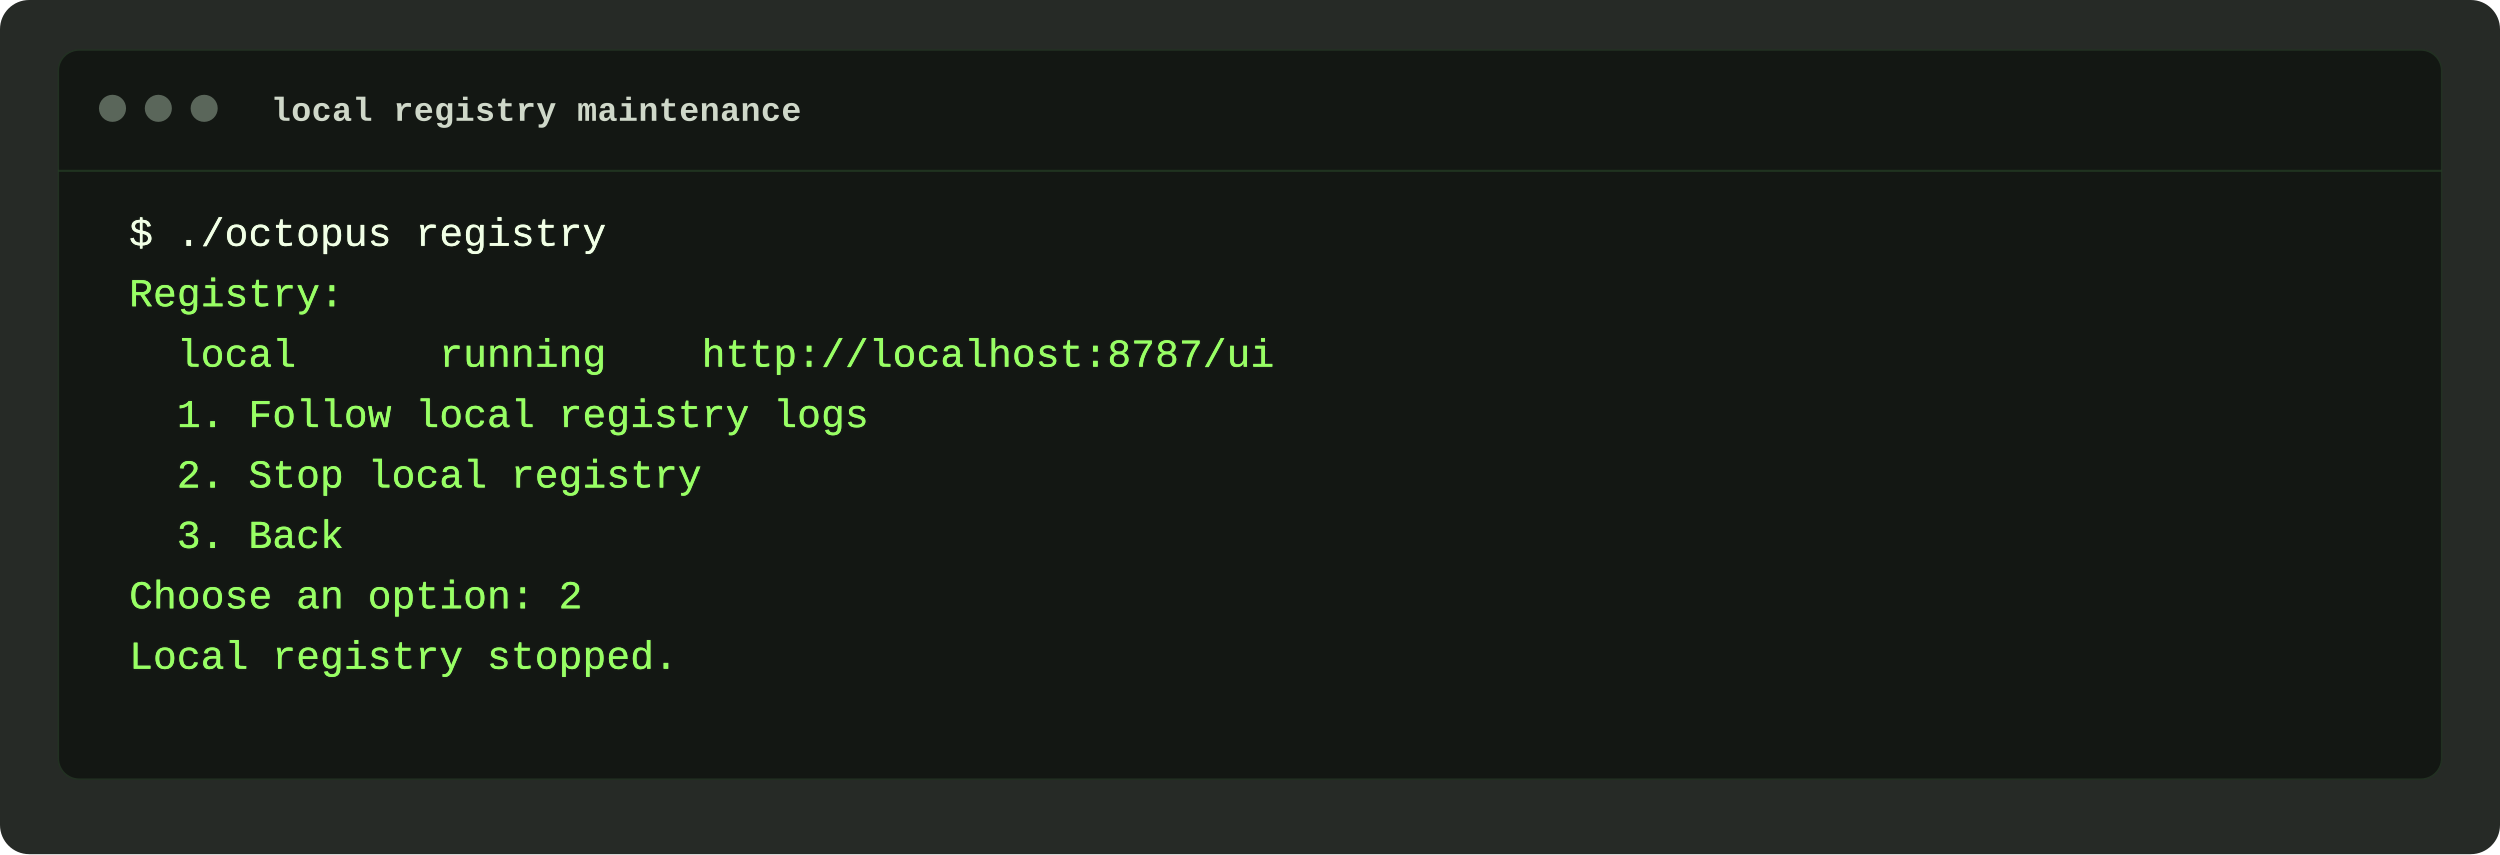
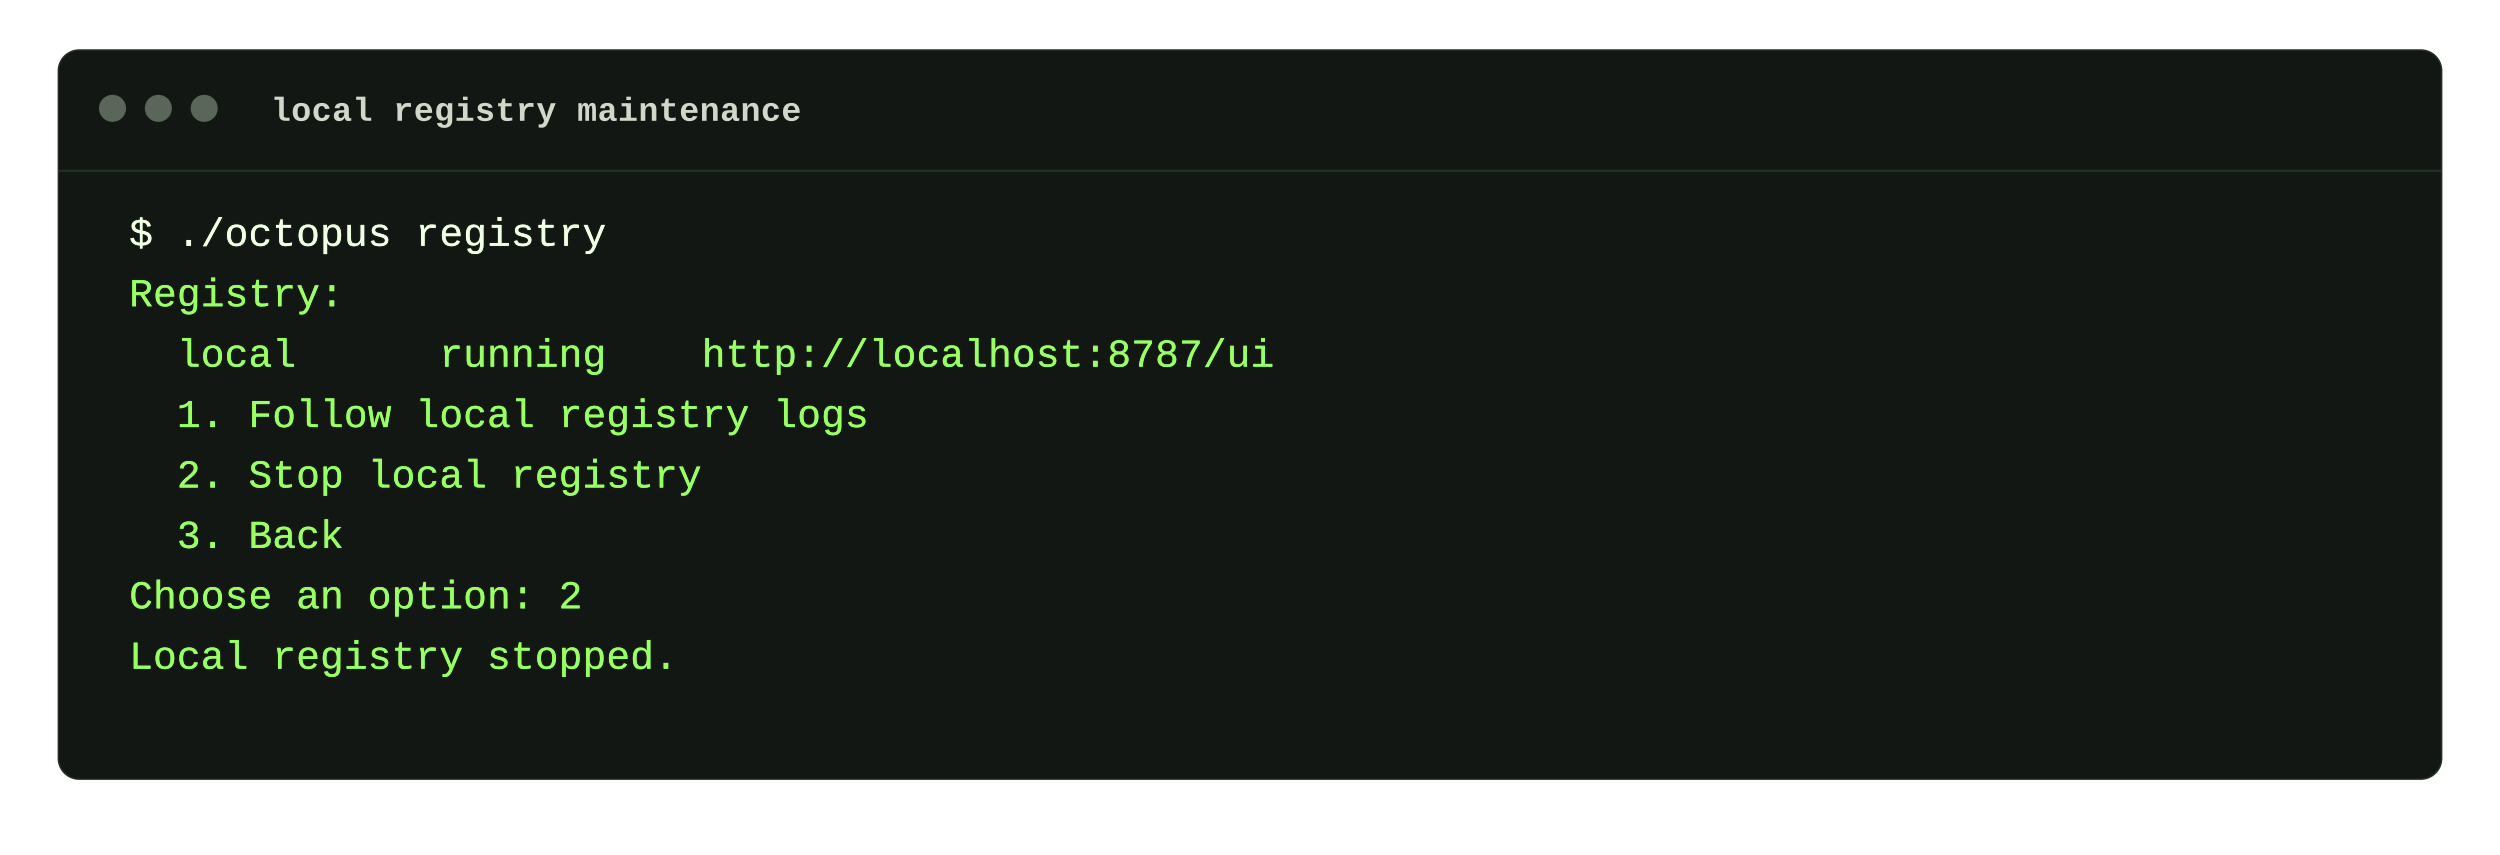
<svg xmlns="http://www.w3.org/2000/svg" width="1200" height="410" viewBox="0 0 1200 410" role="img" aria-labelledby="title desc">
  <style>
-     .bg { fill: #262a26; }
    .panel { fill: #131713; stroke: #223122; stroke-width: 0.7; }
    .rule { stroke: #274227; stroke-width: 1; opacity: 0.65; }
    .dot { fill: #5a665a; }
    .label { fill: #cfd8c9; font: 600 16px "IBM Plex Mono", "SFMono-Regular", Menlo, Monaco, Consolas, "Liberation Mono", monospace; letter-spacing: 0.2px; }
    .line { fill: #98ff64; font: 19px "IBM Plex Mono", "SFMono-Regular", Menlo, Monaco, Consolas, "Liberation Mono", monospace; letter-spacing: 0.05px; }
    .glow-copy { opacity: 0.42; filter: url(#crt-glow); }
    .prompt { fill: #f1ffe6; }
  </style>
  <defs>
    <filter id="crt-glow" x="-20%" y="-20%" width="140%" height="140%">
      <feGaussianBlur stdDeviation="0.6" result="blur" />
      <feColorMatrix in="blur" type="matrix" values="0 0 0 0 0.55 0 0 0 0 1 0 0 0 0 0.35 0 0 0 0.45 0" result="glow" />
      <feMerge>
        <feMergeNode in="glow" />
      </feMerge>
    </filter>
  </defs>
-   <rect class="bg" x="0" y="0" width="1200" height="410" rx="14" />
  <g transform="translate(28 24)">
    <rect class="panel" x="0" y="0" width="1144" height="350" rx="10" />
    <circle class="dot" cx="26" cy="28" r="6.5" />
    <circle class="dot" cx="48" cy="28" r="6.5" />
    <circle class="dot" cx="70" cy="28" r="6.5" />
    <text class="label" x="102" y="34">local registry maintenance</text>
    <line class="rule" x1="0" y1="58" x2="1144" y2="58" />
    <g id="copy-registry-maintenance">
      <text class="line" xml:space="preserve">
        <tspan class="prompt" x="34" y="94">$ ./octopus registry</tspan>
        <tspan x="34" dy="29">Registry:</tspan>
        <tspan x="34" dy="29">  local      running    http://localhost:8787/ui</tspan>
        <tspan x="34" dy="29" />
        <tspan x="34" dy="29">  1. Follow local registry logs</tspan>
        <tspan x="34" dy="29">  2. Stop local registry</tspan>
        <tspan x="34" dy="29">  3. Back</tspan>
        <tspan x="34" dy="29">Choose an option: 2</tspan>
        <tspan x="34" dy="29">Local registry stopped.</tspan>
      </text>
    </g>
    <use href="#copy-registry-maintenance" class="glow-copy" />
    <use href="#copy-registry-maintenance" />
  </g>
</svg>
